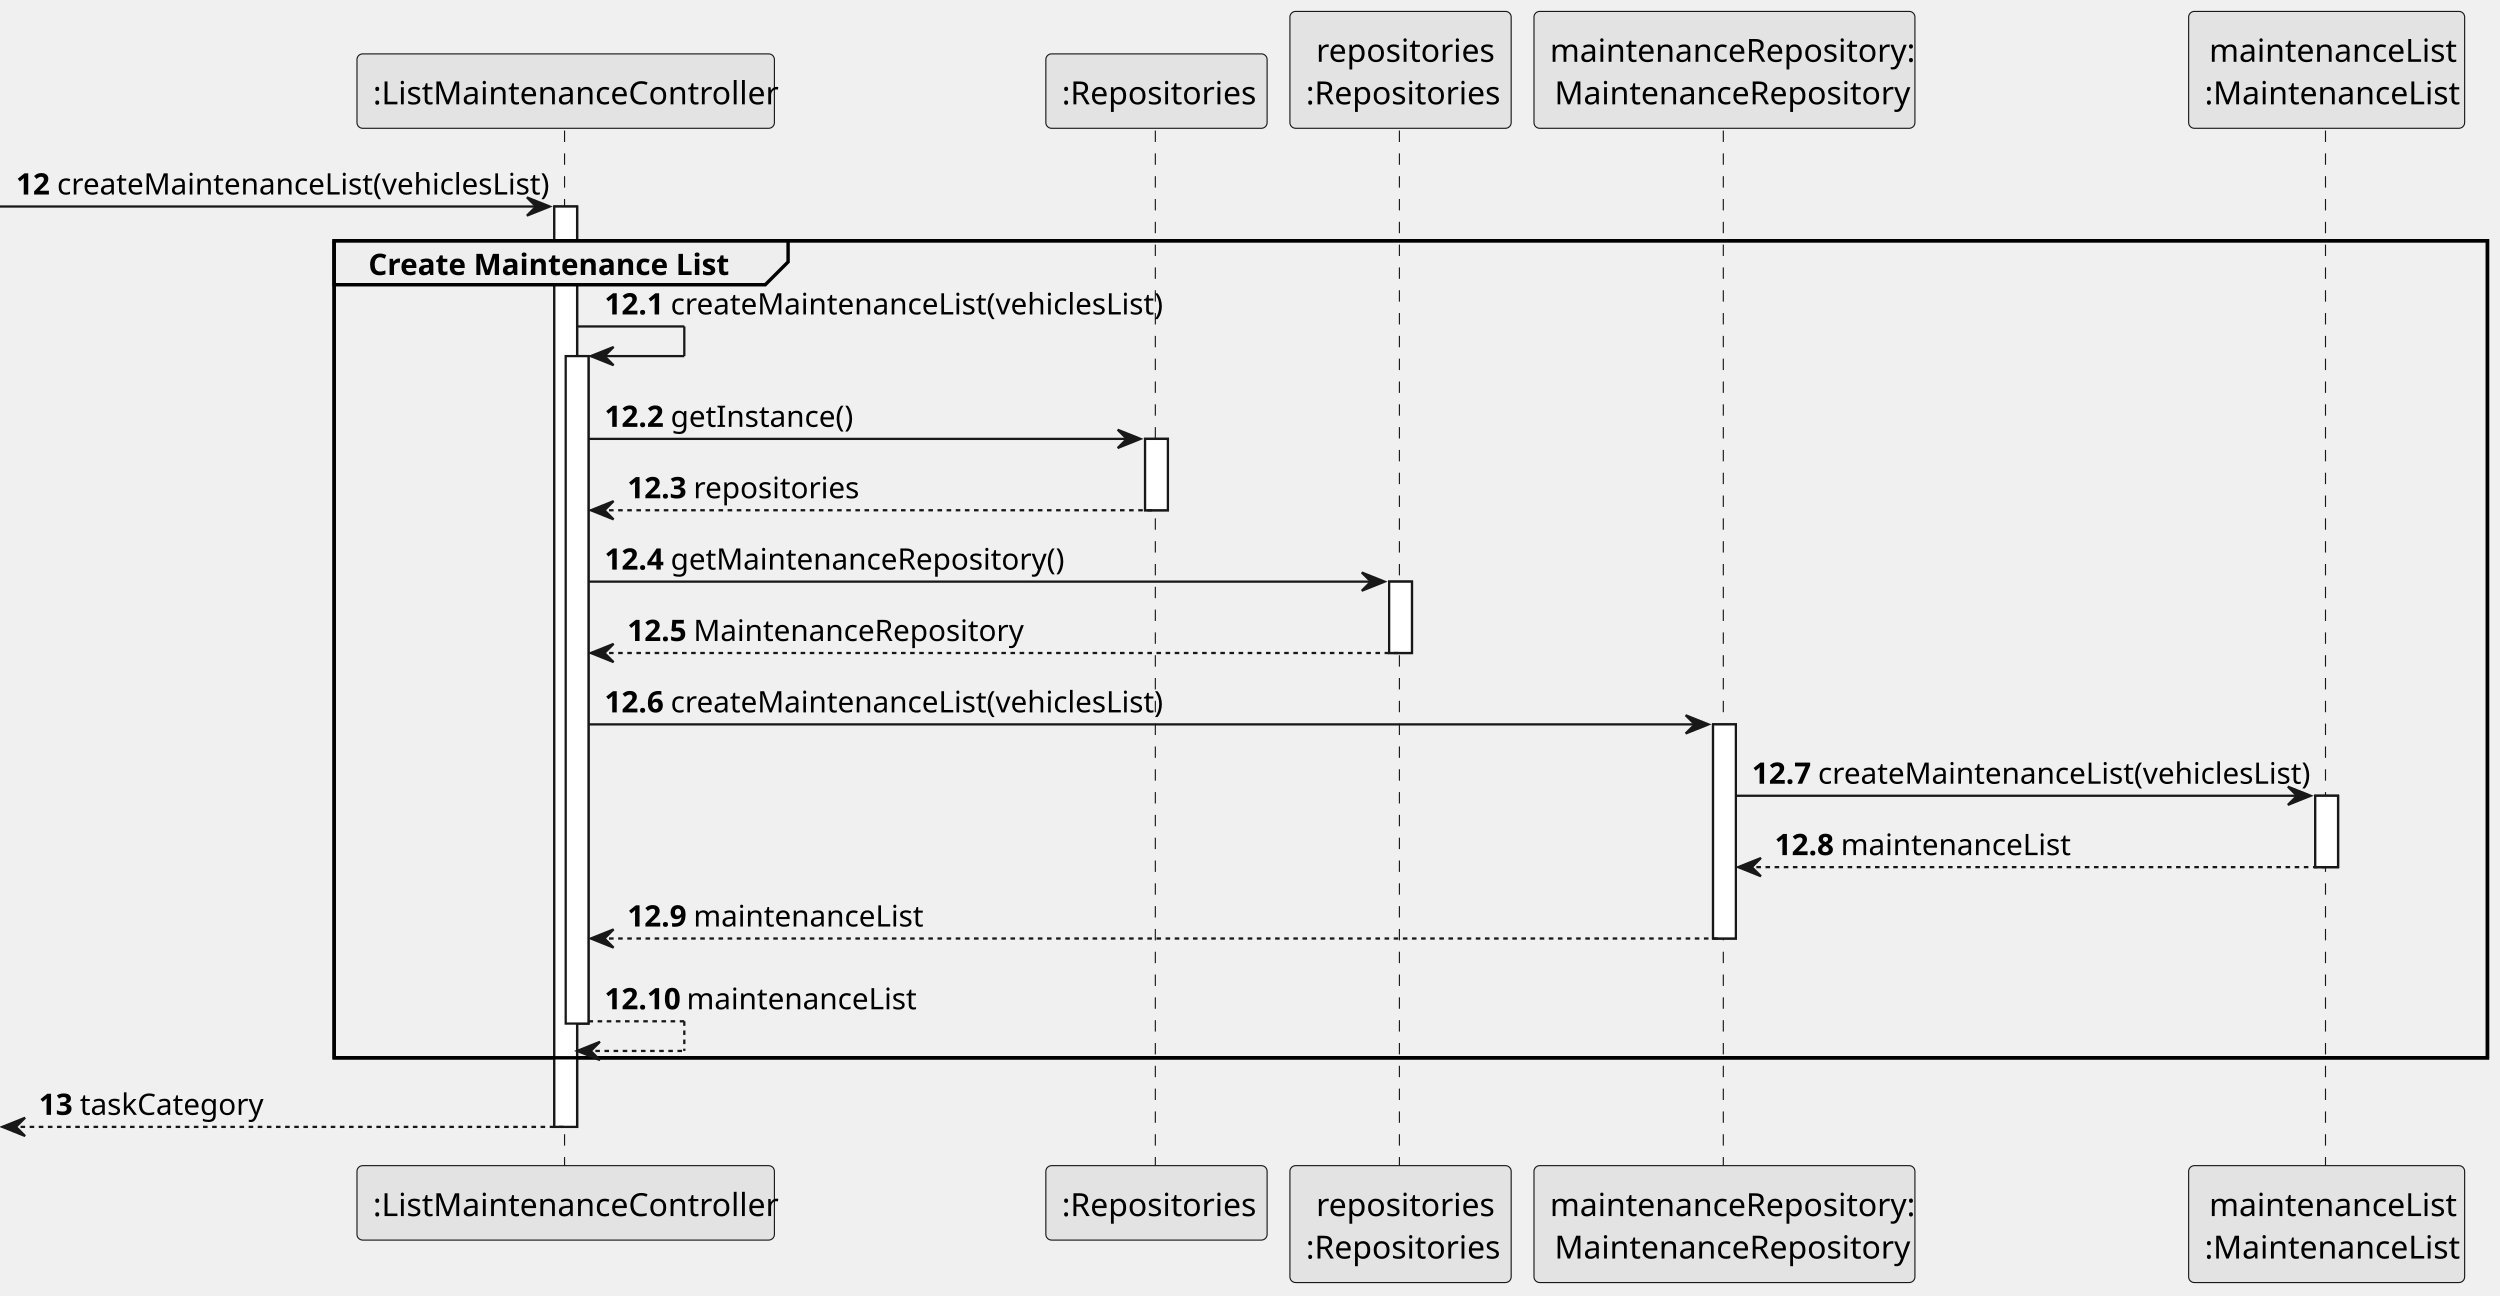
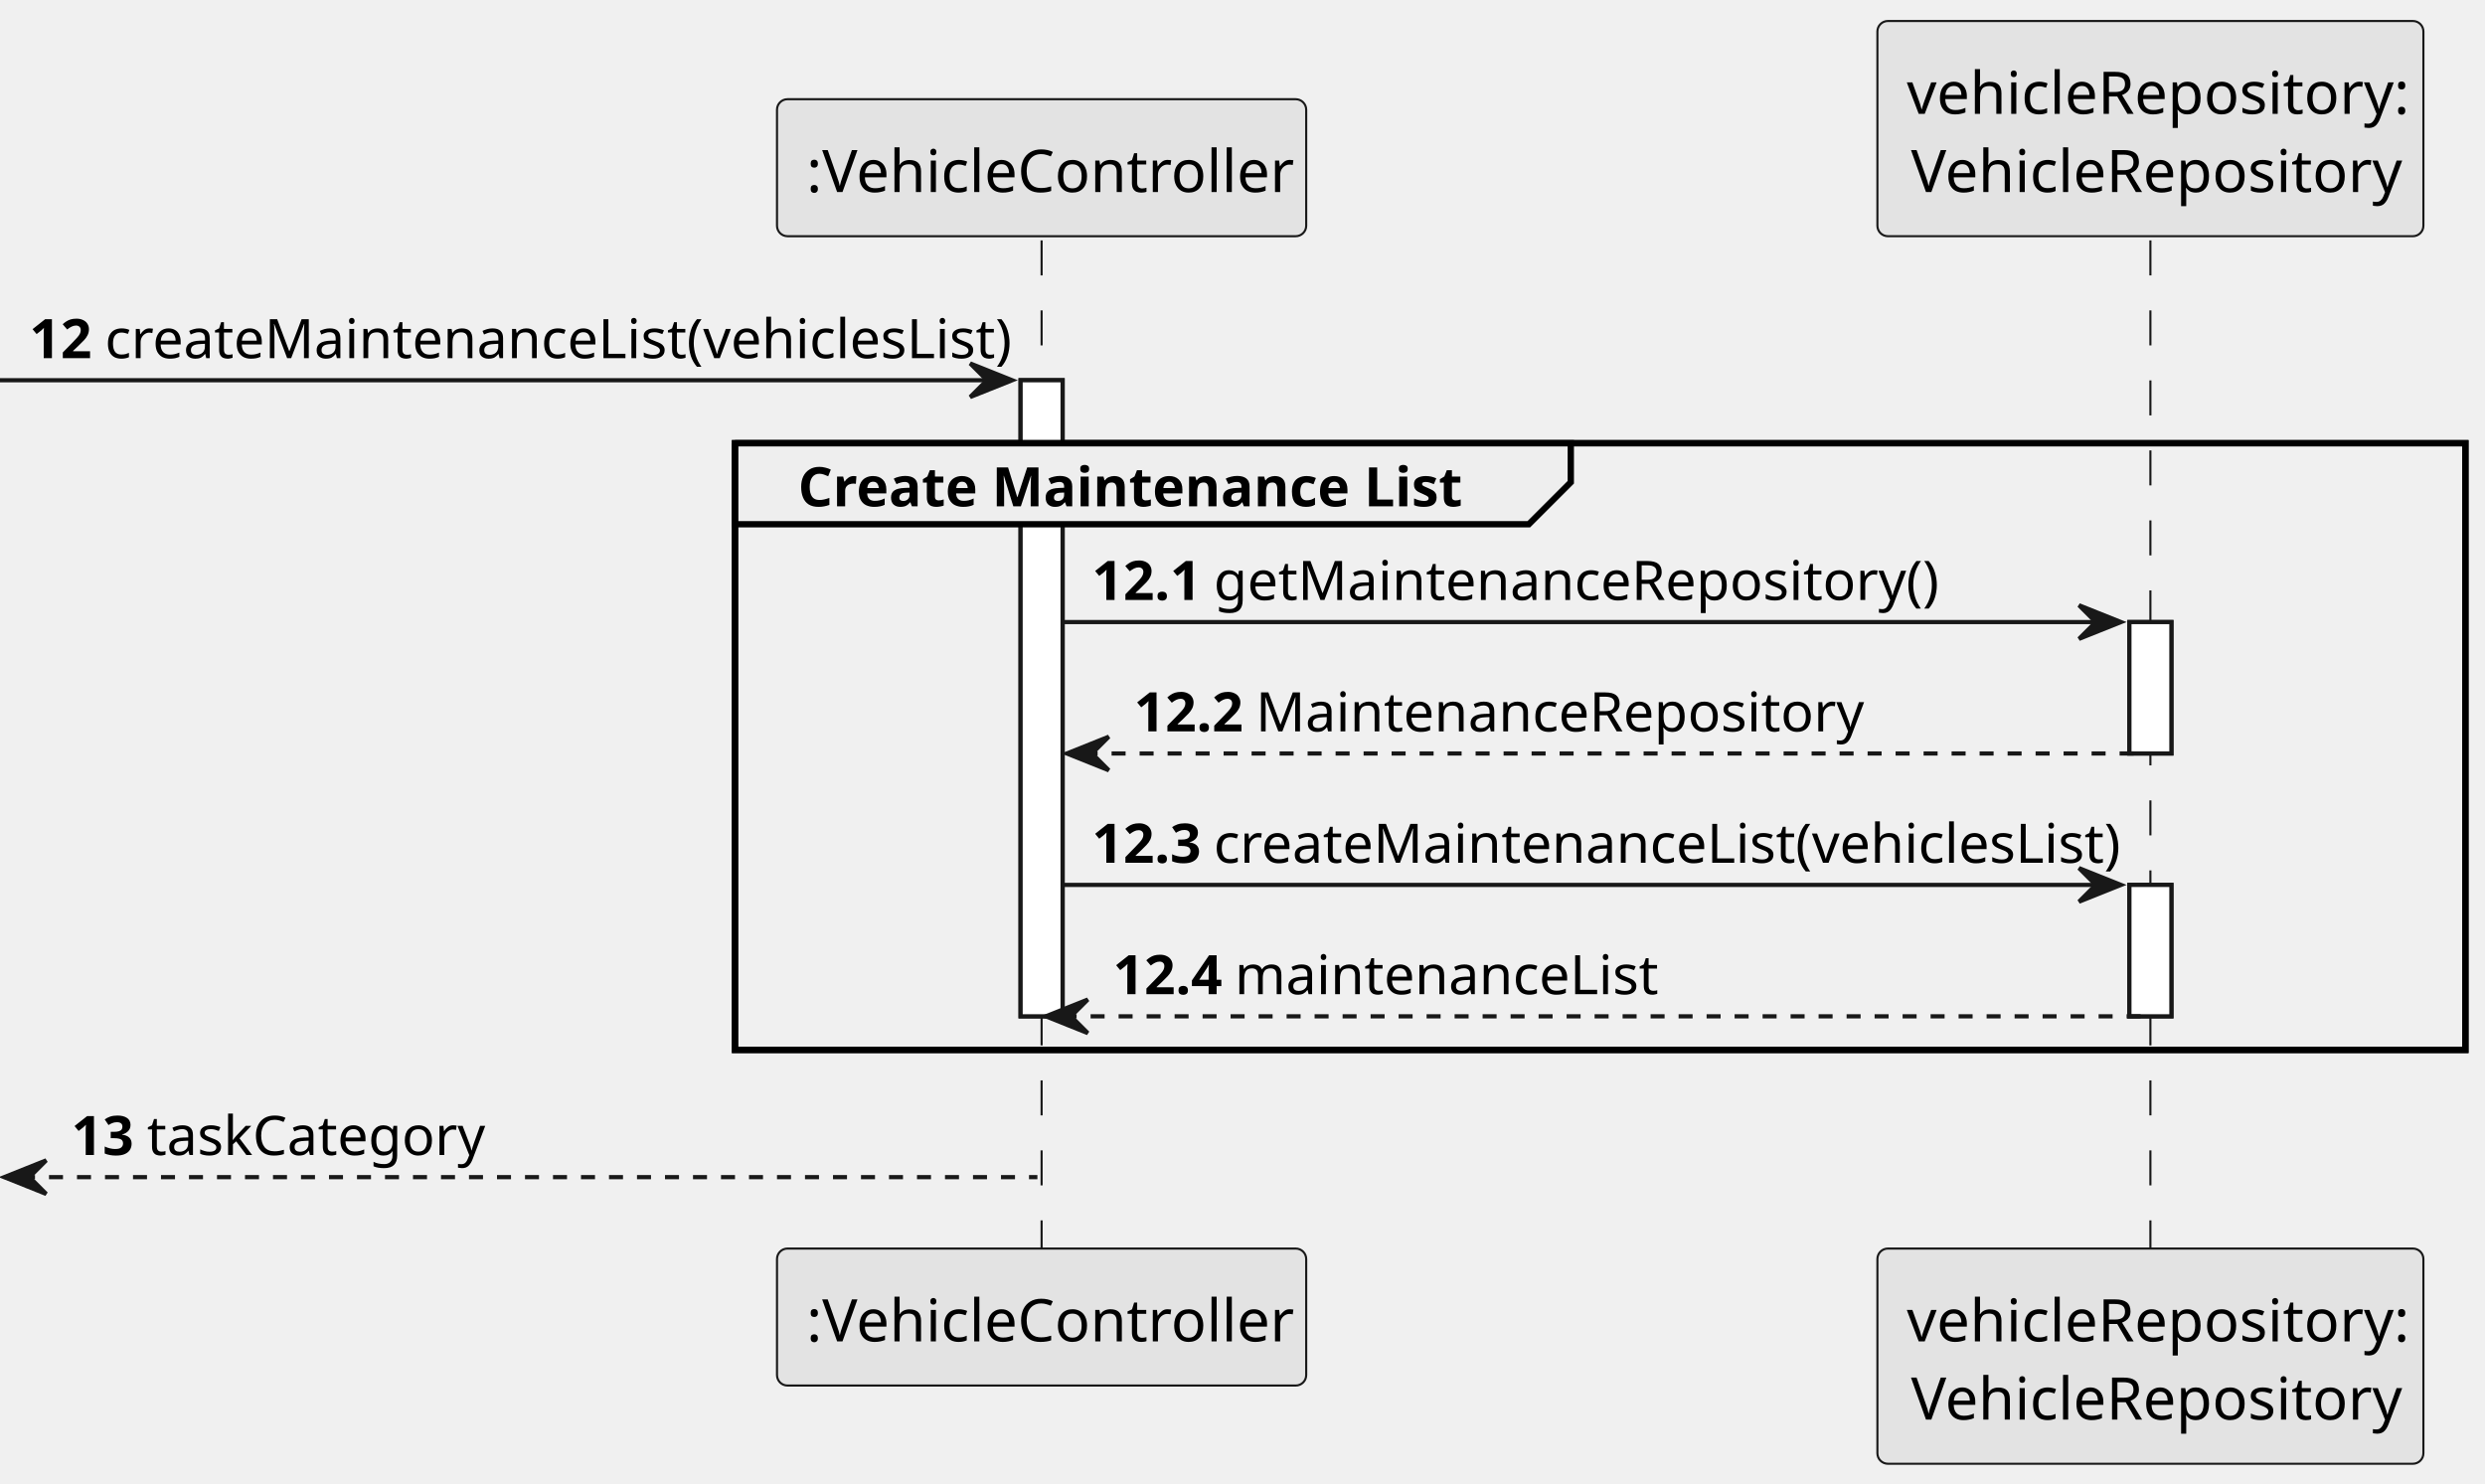
- <svg xmlns="http://www.w3.org/2000/svg" contentStyleType="text/css" height="568px" preserveAspectRatio="none" style="width:1096px;height:568px;background:#FFFFFF;" version="1.1" viewBox="0 0 1096 568" width="1096px" zoomAndPan="magnify">
+ <svg xmlns="http://www.w3.org/2000/svg" contentStyleType="text/css" height="212.4px" preserveAspectRatio="none" style="width:355px;height:212px;background:#FFFFFF;" version="1.1" viewBox="0 0 355 212" width="355.8px" zoomAndPan="magnify">
  <defs />
  <g>
-     <rect fill="#FFFFFF" height="403.492" style="stroke:#181818;stroke-width:1.0;" width="10" x="243" y="90.533" />
-     <rect fill="#FFFFFF" height="292.619" style="stroke:#181818;stroke-width:1.0;" width="10" x="248" y="156.115" />
-     <rect fill="#FFFFFF" height="31.291" style="stroke:#181818;stroke-width:1.0;" width="10" x="502" y="192.406" />
-     <rect fill="#FFFFFF" height="31.291" style="stroke:#181818;stroke-width:1.0;" width="10" x="609" y="254.988" />
-     <rect fill="#FFFFFF" height="93.873" style="stroke:#181818;stroke-width:1.0;" width="10" x="751" y="317.57" />
-     <rect fill="#FFFFFF" height="31.291" style="stroke:#181818;stroke-width:1.0;" width="10" x="1015" y="348.861" />
-     <rect fill="none" height="358.201" style="stroke:#000000;stroke-width:1.5;" width="944" x="146.5" y="105.533" />
-     <line style="stroke:#181818;stroke-width:0.5;stroke-dasharray:5.0,5.0;" x1="247.5" x2="247.5" y1="57.242" y2="512.025" />
-     <line style="stroke:#181818;stroke-width:0.5;stroke-dasharray:5.0,5.0;" x1="506.5" x2="506.5" y1="57.242" y2="512.025" />
-     <line style="stroke:#181818;stroke-width:0.5;stroke-dasharray:5.0,5.0;" x1="613.5" x2="613.5" y1="57.242" y2="512.025" />
-     <line style="stroke:#181818;stroke-width:0.5;stroke-dasharray:5.0,5.0;" x1="755.5" x2="755.5" y1="57.242" y2="512.025" />
-     <line style="stroke:#181818;stroke-width:0.5;stroke-dasharray:5.0,5.0;" x1="1019.5" x2="1019.5" y1="57.242" y2="512.025" />
-     <rect fill="#E3E3E3" height="32.621" rx="2.5" ry="2.5" style="stroke:#181818;stroke-width:0.5;" width="183" x="156.5" y="23.621" />
-     <text fill="#000000" font-family="sans-serif" font-size="14" lengthAdjust="spacing" textLength="169" x="163.5" y="45.728">:ListMaintenanceController</text>
-     <rect fill="#E3E3E3" height="32.621" rx="2.5" ry="2.5" style="stroke:#181818;stroke-width:0.5;" width="183" x="156.5" y="511.025" />
-     <text fill="#000000" font-family="sans-serif" font-size="14" lengthAdjust="spacing" textLength="169" x="163.5" y="533.133">:ListMaintenanceController</text>
-     <rect fill="#E3E3E3" height="32.621" rx="2.5" ry="2.5" style="stroke:#181818;stroke-width:0.5;" width="97" x="458.5" y="23.621" />
-     <text fill="#000000" font-family="sans-serif" font-size="14" lengthAdjust="spacing" textLength="83" x="465.5" y="45.728">:Repositories</text>
-     <rect fill="#E3E3E3" height="32.621" rx="2.5" ry="2.5" style="stroke:#181818;stroke-width:0.5;" width="97" x="458.5" y="511.025" />
-     <text fill="#000000" font-family="sans-serif" font-size="14" lengthAdjust="spacing" textLength="83" x="465.5" y="533.133">:Repositories</text>
-     <rect fill="#E3E3E3" height="51.242" rx="2.5" ry="2.5" style="stroke:#181818;stroke-width:0.5;" width="97" x="565.5" y="5" />
-     <text fill="#000000" font-family="sans-serif" font-size="14" lengthAdjust="spacing" textLength="74" x="577" y="27.107">repositories</text>
-     <text fill="#000000" font-family="sans-serif" font-size="14" lengthAdjust="spacing" textLength="83" x="572.5" y="45.728">:Repositories</text>
-     <rect fill="#E3E3E3" height="51.242" rx="2.5" ry="2.5" style="stroke:#181818;stroke-width:0.5;" width="97" x="565.5" y="511.025" />
-     <text fill="#000000" font-family="sans-serif" font-size="14" lengthAdjust="spacing" textLength="74" x="577" y="533.133">repositories</text>
-     <text fill="#000000" font-family="sans-serif" font-size="14" lengthAdjust="spacing" textLength="83" x="572.5" y="551.754">:Repositories</text>
-     <rect fill="#E3E3E3" height="51.242" rx="2.5" ry="2.5" style="stroke:#181818;stroke-width:0.5;" width="167" x="672.5" y="5" />
-     <text fill="#000000" font-family="sans-serif" font-size="14" lengthAdjust="spacing" textLength="153" x="679.5" y="27.107">maintenanceRepository:</text>
-     <text fill="#000000" font-family="sans-serif" font-size="14" lengthAdjust="spacing" textLength="149" x="681.5" y="45.728">MaintenanceRepository</text>
-     <rect fill="#E3E3E3" height="51.242" rx="2.5" ry="2.5" style="stroke:#181818;stroke-width:0.5;" width="167" x="672.5" y="511.025" />
-     <text fill="#000000" font-family="sans-serif" font-size="14" lengthAdjust="spacing" textLength="153" x="679.5" y="533.133">maintenanceRepository:</text>
-     <text fill="#000000" font-family="sans-serif" font-size="14" lengthAdjust="spacing" textLength="149" x="681.5" y="551.754">MaintenanceRepository</text>
-     <rect fill="#E3E3E3" height="51.242" rx="2.5" ry="2.5" style="stroke:#181818;stroke-width:0.5;" width="121" x="959.5" y="5" />
-     <text fill="#000000" font-family="sans-serif" font-size="14" lengthAdjust="spacing" textLength="103" x="968.5" y="27.107">maintenanceList</text>
-     <text fill="#000000" font-family="sans-serif" font-size="14" lengthAdjust="spacing" textLength="107" x="966.5" y="45.728">:MaintenanceList</text>
-     <rect fill="#E3E3E3" height="51.242" rx="2.5" ry="2.5" style="stroke:#181818;stroke-width:0.5;" width="121" x="959.5" y="511.025" />
-     <text fill="#000000" font-family="sans-serif" font-size="14" lengthAdjust="spacing" textLength="103" x="968.5" y="533.133">maintenanceList</text>
-     <text fill="#000000" font-family="sans-serif" font-size="14" lengthAdjust="spacing" textLength="107" x="966.5" y="551.754">:MaintenanceList</text>
-     <rect fill="#FFFFFF" height="403.492" style="stroke:#181818;stroke-width:1.0;" width="10" x="243" y="90.533" />
-     <rect fill="#FFFFFF" height="292.619" style="stroke:#181818;stroke-width:1.0;" width="10" x="248" y="156.115" />
-     <rect fill="#FFFFFF" height="31.291" style="stroke:#181818;stroke-width:1.0;" width="10" x="502" y="192.406" />
-     <rect fill="#FFFFFF" height="31.291" style="stroke:#181818;stroke-width:1.0;" width="10" x="609" y="254.988" />
-     <rect fill="#FFFFFF" height="93.873" style="stroke:#181818;stroke-width:1.0;" width="10" x="751" y="317.57" />
-     <rect fill="#FFFFFF" height="31.291" style="stroke:#181818;stroke-width:1.0;" width="10" x="1015" y="348.861" />
-     <polygon fill="#181818" points="231,86.533,241,90.533,231,94.533,235,90.533" style="stroke:#181818;stroke-width:1.0;" />
-     <line style="stroke:#181818;stroke-width:1.0;" x1="0" x2="237" y1="90.533" y2="90.533" />
-     <text fill="#000000" font-family="sans-serif" font-size="13" font-weight="bold" lengthAdjust="spacing" textLength="14" x="7" y="85.27">12</text>
-     <text fill="#000000" font-family="sans-serif" font-size="13" lengthAdjust="spacing" textLength="206" x="25" y="85.27">createMaintenanceList(vehiclesList)</text>
-     <path d="M146.5,105.533 L345.5,105.533 L345.5,114.824 L335.5,124.824 L146.5,124.824 L146.5,105.533 " fill="#EEEEEE" style="stroke:#000000;stroke-width:1.5;" />
-     <rect fill="none" height="358.201" style="stroke:#000000;stroke-width:1.5;" width="944" x="146.5" y="105.533" />
-     <text fill="#000000" font-family="sans-serif" font-size="13" font-weight="bold" lengthAdjust="spacing" textLength="154" x="161.5" y="120.561">Create Maintenance List</text>
-     <line style="stroke:#181818;stroke-width:1.0;" x1="253" x2="300" y1="143.115" y2="143.115" />
-     <line style="stroke:#181818;stroke-width:1.0;" x1="300" x2="300" y1="143.115" y2="156.115" />
-     <line style="stroke:#181818;stroke-width:1.0;" x1="259" x2="300" y1="156.115" y2="156.115" />
-     <polygon fill="#181818" points="269,152.115,259,156.115,269,160.115,265,156.115" style="stroke:#181818;stroke-width:1.0;" />
-     <text fill="#000000" font-family="sans-serif" font-size="13" font-weight="bold" lengthAdjust="spacing" textLength="25" x="265" y="137.852">12.1</text>
-     <text fill="#000000" font-family="sans-serif" font-size="13" lengthAdjust="spacing" textLength="206" x="294" y="137.852">createMaintenanceList(vehiclesList)</text>
-     <polygon fill="#181818" points="490,188.406,500,192.406,490,196.406,494,192.406" style="stroke:#181818;stroke-width:1.0;" />
-     <line style="stroke:#181818;stroke-width:1.0;" x1="258" x2="496" y1="192.406" y2="192.406" />
-     <text fill="#000000" font-family="sans-serif" font-size="13" font-weight="bold" lengthAdjust="spacing" textLength="25" x="265" y="187.144">12.2</text>
-     <text fill="#000000" font-family="sans-serif" font-size="13" lengthAdjust="spacing" textLength="75" x="294" y="187.144">getInstance()</text>
-     <polygon fill="#181818" points="269,219.697,259,223.697,269,227.697,265,223.697" style="stroke:#181818;stroke-width:1.0;" />
-     <line style="stroke:#181818;stroke-width:1.0;stroke-dasharray:2.0,2.0;" x1="263" x2="506" y1="223.697" y2="223.697" />
-     <text fill="#000000" font-family="sans-serif" font-size="13" font-weight="bold" lengthAdjust="spacing" textLength="25" x="275" y="218.435">12.3</text>
-     <text fill="#000000" font-family="sans-serif" font-size="13" lengthAdjust="spacing" textLength="67" x="304" y="218.435">repositories</text>
-     <polygon fill="#181818" points="597,250.988,607,254.988,597,258.988,601,254.988" style="stroke:#181818;stroke-width:1.0;" />
-     <line style="stroke:#181818;stroke-width:1.0;" x1="258" x2="603" y1="254.988" y2="254.988" />
-     <text fill="#000000" font-family="sans-serif" font-size="13" font-weight="bold" lengthAdjust="spacing" textLength="25" x="265" y="249.726">12.4</text>
-     <text fill="#000000" font-family="sans-serif" font-size="13" lengthAdjust="spacing" textLength="162" x="294" y="249.726">getMaintenanceRepository()</text>
-     <polygon fill="#181818" points="269,282.279,259,286.279,269,290.279,265,286.279" style="stroke:#181818;stroke-width:1.0;" />
-     <line style="stroke:#181818;stroke-width:1.0;stroke-dasharray:2.0,2.0;" x1="263" x2="613" y1="286.279" y2="286.279" />
-     <text fill="#000000" font-family="sans-serif" font-size="13" font-weight="bold" lengthAdjust="spacing" textLength="25" x="275" y="281.017">12.5</text>
-     <text fill="#000000" font-family="sans-serif" font-size="13" lengthAdjust="spacing" textLength="136" x="304" y="281.017">MaintenanceRepository</text>
-     <polygon fill="#181818" points="739,313.57,749,317.57,739,321.57,743,317.57" style="stroke:#181818;stroke-width:1.0;" />
-     <line style="stroke:#181818;stroke-width:1.0;" x1="258" x2="745" y1="317.57" y2="317.57" />
-     <text fill="#000000" font-family="sans-serif" font-size="13" font-weight="bold" lengthAdjust="spacing" textLength="25" x="265" y="312.308">12.6</text>
-     <text fill="#000000" font-family="sans-serif" font-size="13" lengthAdjust="spacing" textLength="206" x="294" y="312.308">createMaintenanceList(vehiclesList)</text>
-     <polygon fill="#181818" points="1003,344.861,1013,348.861,1003,352.861,1007,348.861" style="stroke:#181818;stroke-width:1.0;" />
-     <line style="stroke:#181818;stroke-width:1.0;" x1="761" x2="1009" y1="348.861" y2="348.861" />
-     <text fill="#000000" font-family="sans-serif" font-size="13" font-weight="bold" lengthAdjust="spacing" textLength="25" x="768" y="343.599">12.7</text>
-     <text fill="#000000" font-family="sans-serif" font-size="13" lengthAdjust="spacing" textLength="206" x="797" y="343.599">createMaintenanceList(vehiclesList)</text>
-     <polygon fill="#181818" points="772,376.152,762,380.152,772,384.152,768,380.152" style="stroke:#181818;stroke-width:1.0;" />
-     <line style="stroke:#181818;stroke-width:1.0;stroke-dasharray:2.0,2.0;" x1="766" x2="1019" y1="380.152" y2="380.152" />
-     <text fill="#000000" font-family="sans-serif" font-size="13" font-weight="bold" lengthAdjust="spacing" textLength="25" x="778" y="374.89">12.8</text>
-     <text fill="#000000" font-family="sans-serif" font-size="13" lengthAdjust="spacing" textLength="95" x="807" y="374.89">maintenanceList</text>
-     <polygon fill="#181818" points="269,407.443,259,411.443,269,415.443,265,411.443" style="stroke:#181818;stroke-width:1.0;" />
-     <line style="stroke:#181818;stroke-width:1.0;stroke-dasharray:2.0,2.0;" x1="263" x2="755" y1="411.443" y2="411.443" />
-     <text fill="#000000" font-family="sans-serif" font-size="13" font-weight="bold" lengthAdjust="spacing" textLength="25" x="275" y="406.181">12.9</text>
-     <text fill="#000000" font-family="sans-serif" font-size="13" lengthAdjust="spacing" textLength="95" x="304" y="406.181">maintenanceList</text>
-     <line style="stroke:#181818;stroke-width:1.0;stroke-dasharray:2.0,2.0;" x1="258" x2="300" y1="447.734" y2="447.734" />
-     <line style="stroke:#181818;stroke-width:1.0;stroke-dasharray:2.0,2.0;" x1="300" x2="300" y1="447.734" y2="460.734" />
-     <line style="stroke:#181818;stroke-width:1.0;stroke-dasharray:2.0,2.0;" x1="253" x2="300" y1="460.734" y2="460.734" />
-     <polygon fill="#181818" points="263,456.734,253,460.734,263,464.734,259,460.734" style="stroke:#181818;stroke-width:1.0;" />
-     <text fill="#000000" font-family="sans-serif" font-size="13" font-weight="bold" lengthAdjust="spacing" textLength="32" x="265" y="442.472">12.10</text>
-     <text fill="#000000" font-family="sans-serif" font-size="13" lengthAdjust="spacing" textLength="95" x="301" y="442.472">maintenanceList</text>
-     <polygon fill="#181818" points="11,490.025,1,494.025,11,498.025,7,494.025" style="stroke:#181818;stroke-width:1.0;" />
-     <line style="stroke:#181818;stroke-width:1.0;stroke-dasharray:2.0,2.0;" x1="5" x2="247" y1="494.025" y2="494.025" />
-     <text fill="#000000" font-family="sans-serif" font-size="13" font-weight="bold" lengthAdjust="spacing" textLength="14" x="17" y="488.763">13</text>
-     <text fill="#000000" font-family="sans-serif" font-size="13" lengthAdjust="spacing" textLength="77" x="35" y="488.763">taskCategory</text>
+     <rect fill="#FFFFFF" height="90.873" style="stroke:#181818;stroke-width:0.6;" width="6" x="145.8" y="54.32" />
+     <rect fill="#FFFFFF" height="18.775" style="stroke:#181818;stroke-width:0.6;" width="6" x="304.2" y="88.869" />
+     <rect fill="#FFFFFF" height="18.775" style="stroke:#181818;stroke-width:0.6;" width="6" x="304.2" y="126.418" />
+     <rect fill="none" height="86.673" style="stroke:#000000;stroke-width:0.9;" width="247.2" x="105" y="63.32" />
+     <line style="stroke:#181818;stroke-width:0.3;stroke-dasharray:5.0,5.0;" x1="148.8" x2="148.8" y1="34.345" y2="178.968" />
+     <line style="stroke:#181818;stroke-width:0.3;stroke-dasharray:5.0,5.0;" x1="307.2" x2="307.2" y1="34.345" y2="178.968" />
+     <rect fill="#E3E3E3" height="19.573" rx="1.5" ry="1.5" style="stroke:#181818;stroke-width:0.3;" width="75.6" x="111" y="14.173" />
+     <text fill="#000000" font-family="sans-serif" font-size="8.4" lengthAdjust="spacing" textLength="67.2" x="115.2" y="27.437">:VehicleController</text>
+     <rect fill="#E3E3E3" height="19.573" rx="1.5" ry="1.5" style="stroke:#181818;stroke-width:0.3;" width="75.6" x="111" y="178.368" />
+     <text fill="#000000" font-family="sans-serif" font-size="8.4" lengthAdjust="spacing" textLength="67.2" x="115.2" y="191.632">:VehicleController</text>
+     <rect fill="#E3E3E3" height="30.745" rx="1.5" ry="1.5" style="stroke:#181818;stroke-width:0.3;" width="78" x="268.2" y="3" />
+     <text fill="#000000" font-family="sans-serif" font-size="8.4" lengthAdjust="spacing" textLength="69.6" x="272.4" y="16.265">vehicleRepository:</text>
+     <text fill="#000000" font-family="sans-serif" font-size="8.4" lengthAdjust="spacing" textLength="68.4" x="273" y="27.437">VehicleRepository</text>
+     <rect fill="#E3E3E3" height="30.745" rx="1.5" ry="1.5" style="stroke:#181818;stroke-width:0.3;" width="78" x="268.2" y="178.368" />
+     <text fill="#000000" font-family="sans-serif" font-size="8.4" lengthAdjust="spacing" textLength="69.6" x="272.4" y="191.632">vehicleRepository:</text>
+     <text fill="#000000" font-family="sans-serif" font-size="8.4" lengthAdjust="spacing" textLength="68.4" x="273" y="202.805">VehicleRepository</text>
+     <rect fill="#FFFFFF" height="90.873" style="stroke:#181818;stroke-width:0.6;" width="6" x="145.8" y="54.32" />
+     <rect fill="#FFFFFF" height="18.775" style="stroke:#181818;stroke-width:0.6;" width="6" x="304.2" y="88.869" />
+     <rect fill="#FFFFFF" height="18.775" style="stroke:#181818;stroke-width:0.6;" width="6" x="304.2" y="126.418" />
+     <polygon fill="#181818" points="138.6,51.92,144.6,54.32,138.6,56.72,141,54.32" style="stroke:#181818;stroke-width:0.6;" />
+     <line style="stroke:#181818;stroke-width:0.6;" x1="0" x2="142.2" y1="54.32" y2="54.32" />
+     <text fill="#000000" font-family="sans-serif" font-size="7.8" font-weight="bold" lengthAdjust="spacing" textLength="8.4" x="4.2" y="51.162">12</text>
+     <text fill="#000000" font-family="sans-serif" font-size="7.8" lengthAdjust="spacing" textLength="123.6" x="15" y="51.162">createMaintenanceList(vehiclesList)</text>
+     <path d="M105,63.32 L224.4,63.32 L224.4,68.894 L218.4,74.894 L105,74.894 L105,63.32 " fill="#EEEEEE" style="stroke:#000000;stroke-width:0.9;" />
+     <rect fill="none" height="86.673" style="stroke:#000000;stroke-width:0.9;" width="247.2" x="105" y="63.32" />
+     <text fill="#000000" font-family="sans-serif" font-size="7.8" font-weight="bold" lengthAdjust="spacing" textLength="92.4" x="114" y="72.337">Create Maintenance List</text>
+     <polygon fill="#181818" points="297,86.469,303,88.869,297,91.269,299.4,88.869" style="stroke:#181818;stroke-width:0.6;" />
+     <line style="stroke:#181818;stroke-width:0.6;" x1="151.8" x2="300.6" y1="88.869" y2="88.869" />
+     <text fill="#000000" font-family="sans-serif" font-size="7.8" font-weight="bold" lengthAdjust="spacing" textLength="15" x="156" y="85.712">12.1</text>
+     <text fill="#000000" font-family="sans-serif" font-size="7.8" lengthAdjust="spacing" textLength="97.2" x="173.4" y="85.712">getMaintenanceRepository()</text>
+     <polygon fill="#181818" points="158.4,105.244,152.4,107.644,158.4,110.044,156,107.644" style="stroke:#181818;stroke-width:0.6;" />
+     <line style="stroke:#181818;stroke-width:0.6;stroke-dasharray:2.0,2.0;" x1="154.8" x2="306.6" y1="107.644" y2="107.644" />
+     <text fill="#000000" font-family="sans-serif" font-size="7.8" font-weight="bold" lengthAdjust="spacing" textLength="15" x="162" y="104.486">12.2</text>
+     <text fill="#000000" font-family="sans-serif" font-size="7.8" lengthAdjust="spacing" textLength="81.6" x="179.4" y="104.486">MaintenanceRepository</text>
+     <polygon fill="#181818" points="297,124.018,303,126.418,297,128.818,299.4,126.418" style="stroke:#181818;stroke-width:0.6;" />
+     <line style="stroke:#181818;stroke-width:0.6;" x1="151.8" x2="300.6" y1="126.418" y2="126.418" />
+     <text fill="#000000" font-family="sans-serif" font-size="7.8" font-weight="bold" lengthAdjust="spacing" textLength="15" x="156" y="123.261">12.3</text>
+     <text fill="#000000" font-family="sans-serif" font-size="7.8" lengthAdjust="spacing" textLength="123.6" x="173.4" y="123.261">createMaintenanceList(vehiclesList)</text>
+     <polygon fill="#181818" points="155.4,142.793,149.4,145.193,155.4,147.593,153,145.193" style="stroke:#181818;stroke-width:0.6;" />
+     <line style="stroke:#181818;stroke-width:0.6;stroke-dasharray:2.0,2.0;" x1="151.8" x2="306.6" y1="145.193" y2="145.193" />
+     <text fill="#000000" font-family="sans-serif" font-size="7.8" font-weight="bold" lengthAdjust="spacing" textLength="15" x="159" y="142.035">12.4</text>
+     <text fill="#000000" font-family="sans-serif" font-size="7.8" lengthAdjust="spacing" textLength="57" x="176.4" y="142.035">maintenanceList</text>
+     <polygon fill="#181818" points="6.6,165.768,0.6,168.168,6.6,170.568,4.2,168.168" style="stroke:#181818;stroke-width:0.6;" />
+     <line style="stroke:#181818;stroke-width:0.6;stroke-dasharray:2.0,2.0;" x1="3" x2="148.2" y1="168.168" y2="168.168" />
+     <text fill="#000000" font-family="sans-serif" font-size="7.8" font-weight="bold" lengthAdjust="spacing" textLength="8.4" x="10.2" y="165.01">13</text>
+     <text fill="#000000" font-family="sans-serif" font-size="7.8" lengthAdjust="spacing" textLength="46.2" x="21" y="165.01">taskCategory</text>
  </g>
</svg>
